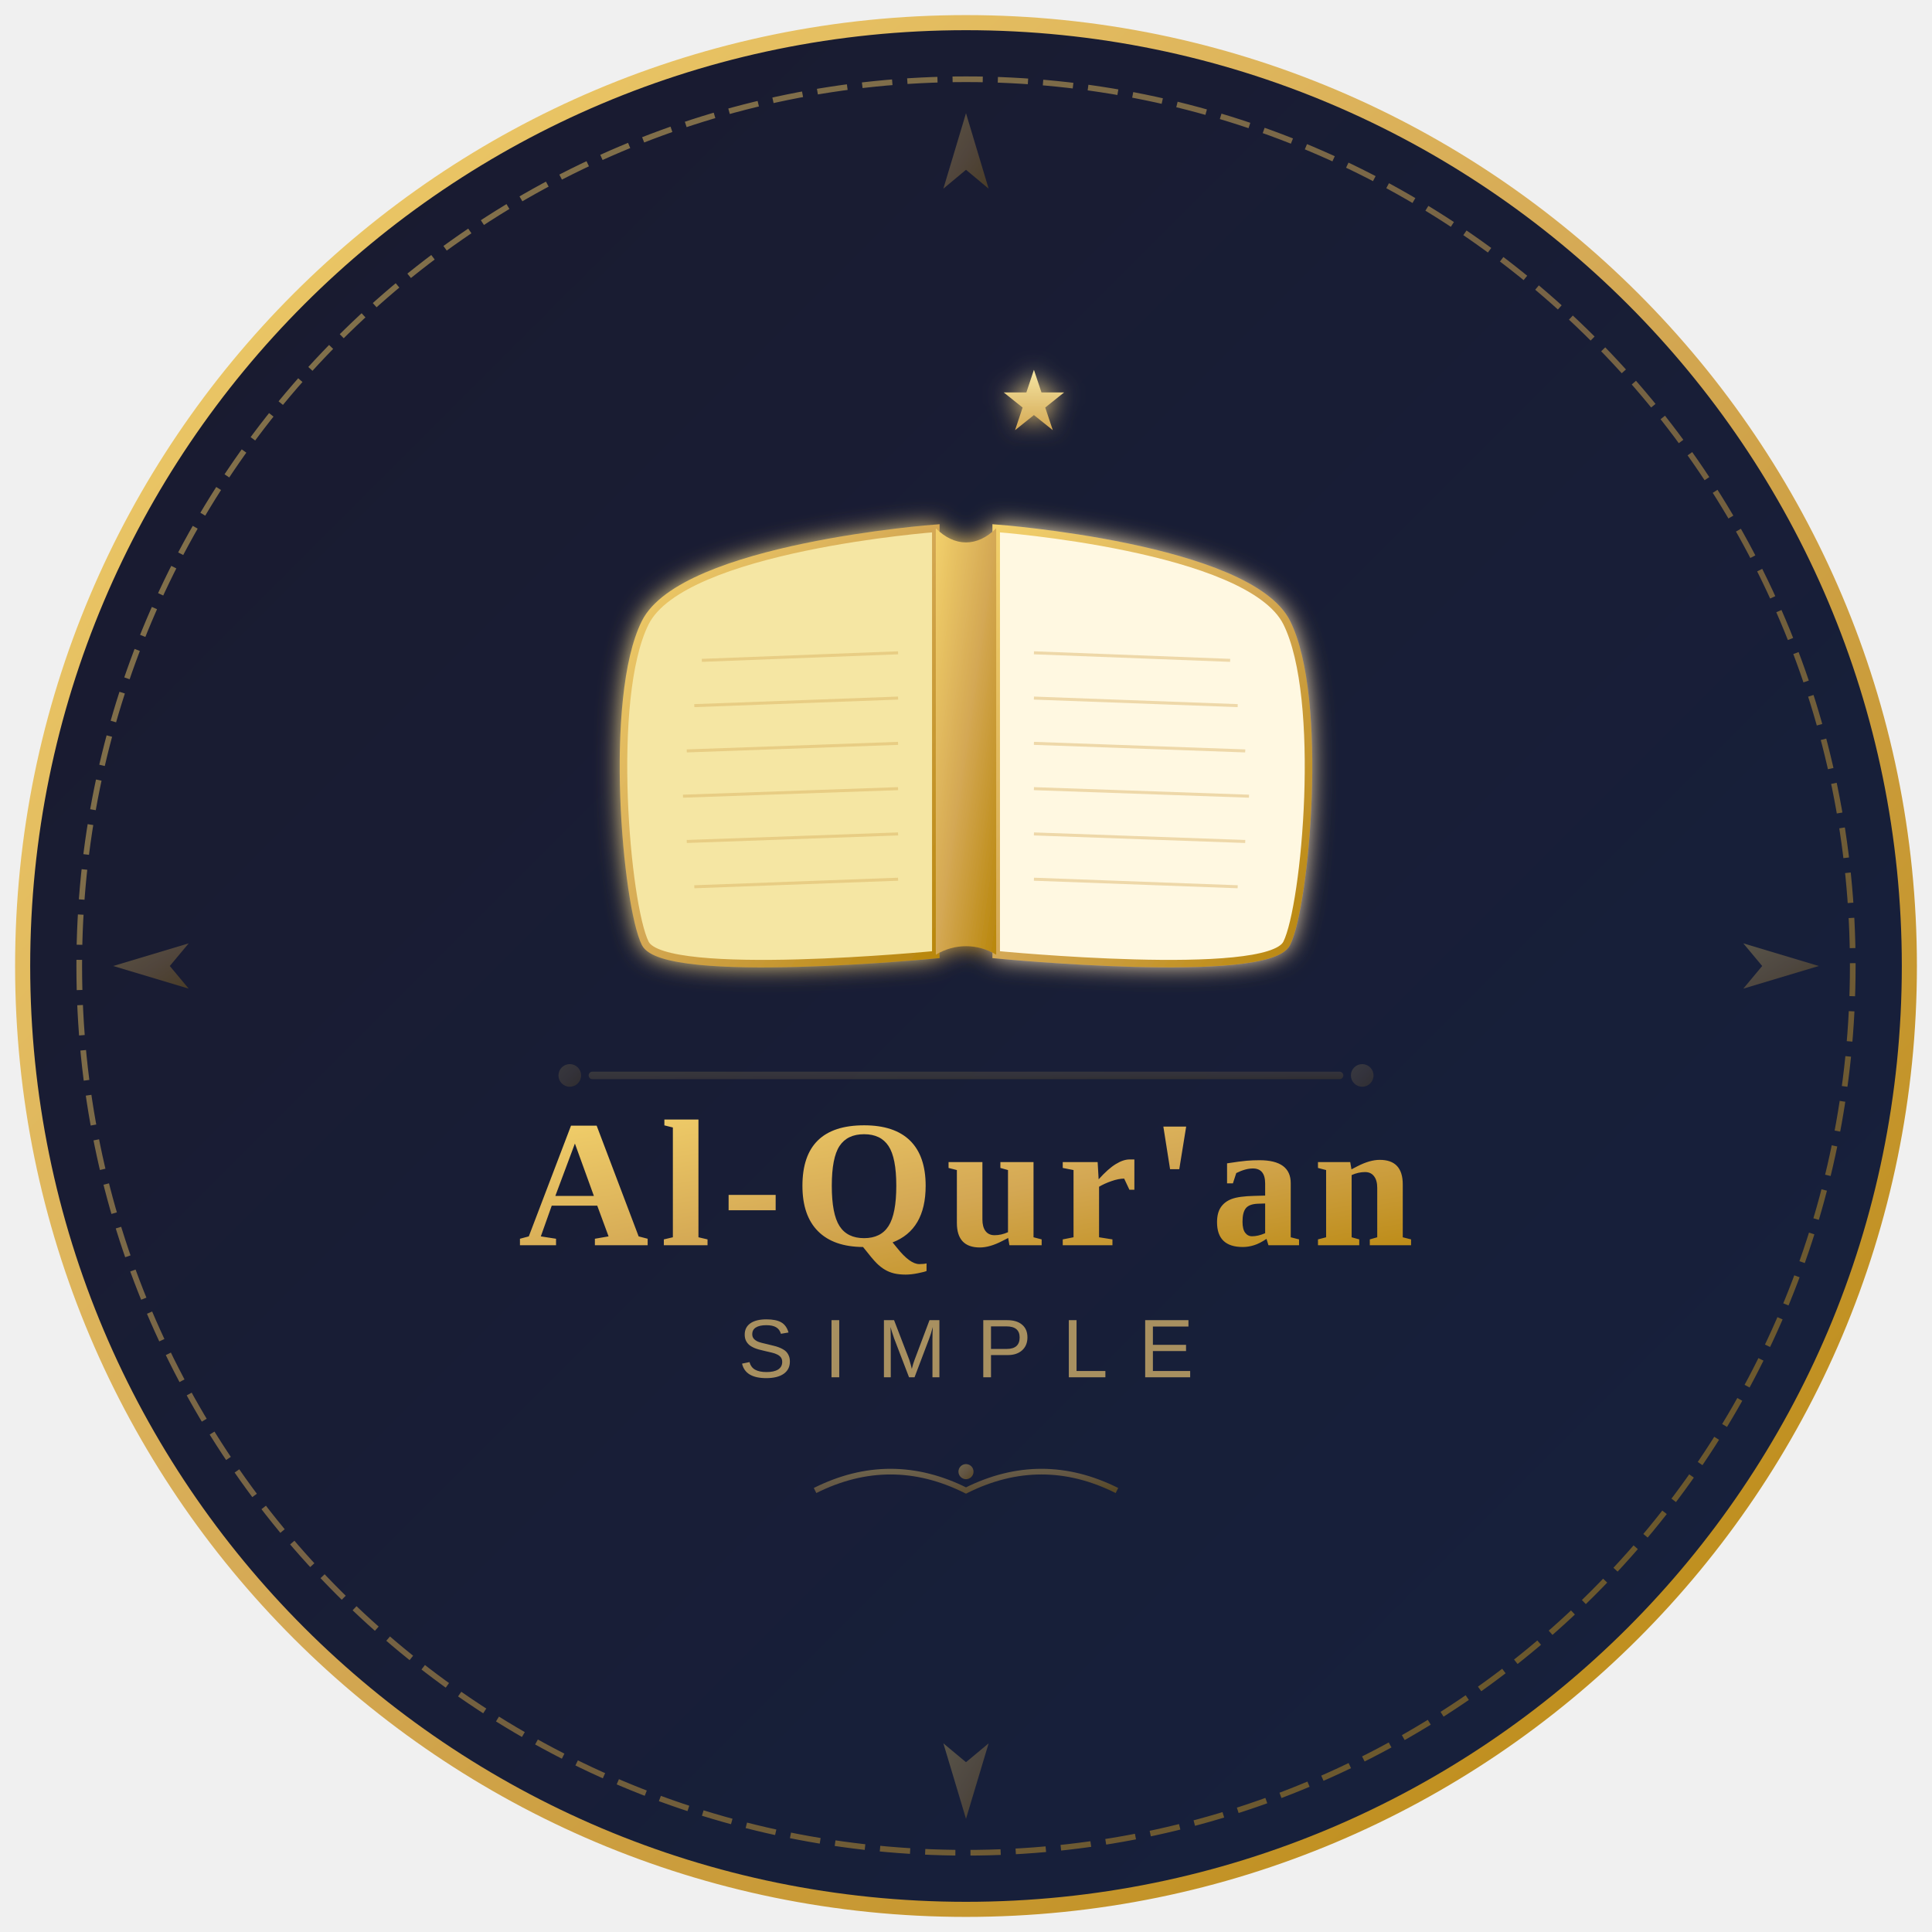
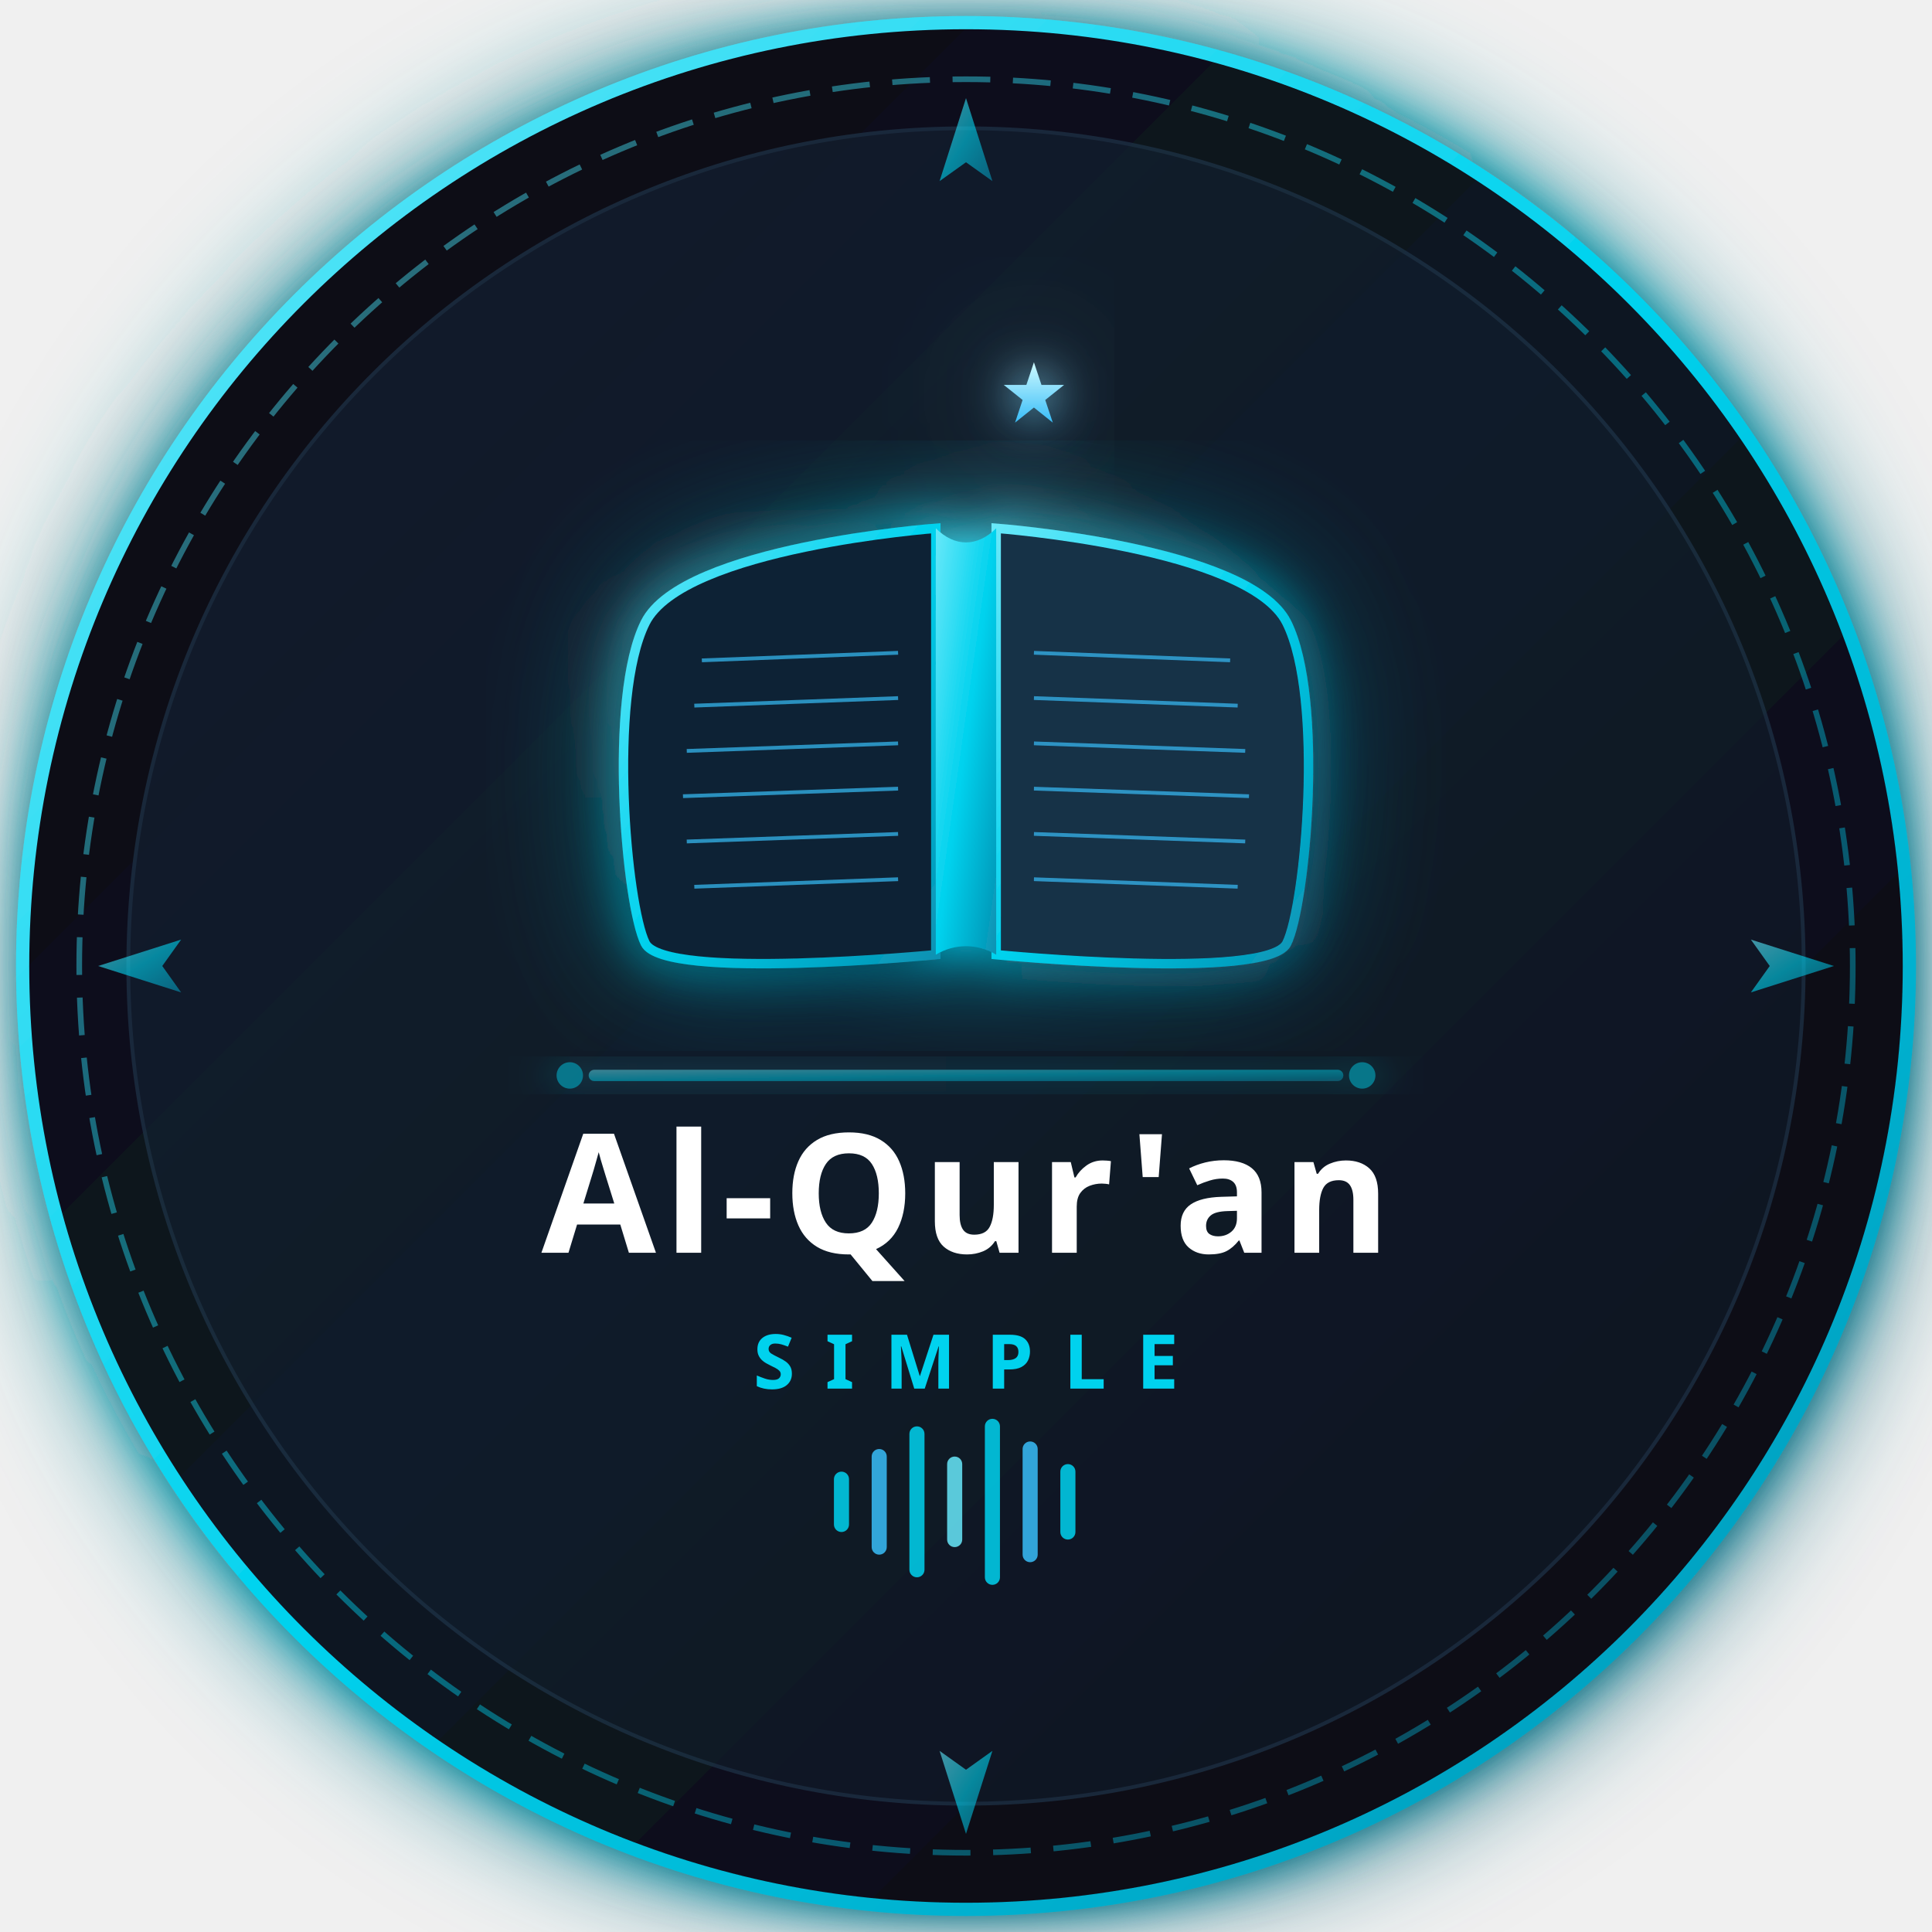
<svg xmlns="http://www.w3.org/2000/svg" viewBox="0 0 512 512" width="512" height="512">
  <defs>
    <linearGradient id="bgGrad" x1="0%" y1="0%" x2="100%" y2="100%">
-       <stop offset="0%" style="stop-color:#1A1A2E" />
-       <stop offset="100%" style="stop-color:#16213E" />
+       <stop offset="0%" style="stop-color:#070B11" />
+       <stop offset="50%" style="stop-color:#0B1522" />
+       <stop offset="100%" style="stop-color:#05090F" />
    </linearGradient>
-     <linearGradient id="goldGrad" x1="0%" y1="0%" x2="100%" y2="100%">
-       <stop offset="0%" style="stop-color:#F2D06B" />
-       <stop offset="50%" style="stop-color:#D4A854" />
-       <stop offset="100%" style="stop-color:#B8860B" />
+     <linearGradient id="cyanGrad" x1="0%" y1="0%" x2="100%" y2="100%">
+       <stop offset="0%" style="stop-color:#67E8F9" />
+       <stop offset="50%" style="stop-color:#00D2EE" />
+       <stop offset="100%" style="stop-color:#0891B2" />
    </linearGradient>
-     <linearGradient id="goldLight" x1="0%" y1="0%" x2="0%" y2="100%">
-       <stop offset="0%" style="stop-color:#F5E6A3" />
-       <stop offset="100%" style="stop-color:#D4A854" />
+     <linearGradient id="cyanLight" x1="0%" y1="0%" x2="0%" y2="100%">
+       <stop offset="0%" style="stop-color:#CFFAFE" />
+       <stop offset="100%" style="stop-color:#38BDF8" />
    </linearGradient>
-     <filter id="glow">
-       <feGaussianBlur stdDeviation="3" result="blur" />
+     <linearGradient id="plateGrad" x1="0%" y1="0%" x2="100%" y2="100%">
+       <stop offset="0%" style="stop-color:#132235" />
+       <stop offset="100%" style="stop-color:#0D1724" />
+     </linearGradient>
+     <filter id="cyanGlow" x="-20%" y="-20%" width="140%" height="140%">
+       <feGaussianBlur stdDeviation="6" result="blur1" />
+       <feGaussianBlur stdDeviation="15" result="blur2" />
      <feMerge>
-         <feMergeNode in="blur" />
+         <feMergeNode in="blur2" />
+         <feMergeNode in="blur1" />
        <feMergeNode in="SourceGraphic" />
      </feMerge>
    </filter>
  </defs>
-   <circle cx="256" cy="256" r="250" fill="url(#bgGrad)" stroke="url(#goldGrad)" stroke-width="4" />
-   <circle cx="256" cy="256" r="235" fill="none" stroke="url(#goldGrad)" stroke-width="1.5" stroke-dasharray="8,4" opacity="0.5" />
-   <g opacity="0.3" fill="url(#goldGrad)">
-     <path d="M256,30 L262,50 L256,45 L250,50 Z" />
-     <path d="M256,482 L262,462 L256,467 L250,462 Z" />
-     <path d="M30,256 L50,250 L45,256 L50,262 Z" />
-     <path d="M482,256 L462,250 L467,256 L462,262 Z" />
+   <circle cx="256" cy="256" r="250" fill="url(#bgGrad)" stroke="url(#cyanGrad)" stroke-width="3.5" filter="url(#cyanGlow)" />
+   <circle cx="256" cy="256" r="235" fill="none" stroke="url(#cyanGrad)" stroke-width="1.5" stroke-dasharray="10,6" opacity="0.45" />
+   <circle cx="256" cy="256" r="222" fill="url(#plateGrad)" stroke="#1E3349" stroke-width="1" opacity="0.7" />
+   <g opacity="0.6" fill="url(#cyanGrad)">
+     <path d="M256,26 L263,48 L256,43 L249,48 Z" />
+     <path d="M256,486 L263,464 L256,469 L249,464 Z" />
+     <path d="M26,256 L48,249 L43,256 L48,263 Z" />
+     <path d="M486,256 L464,249 L469,256 L464,263 Z" />
  </g>
-   <g transform="translate(256,195)" filter="url(#glow)">
-     <path d="M-8,-55 C-8,-55 -75,-50 -85,-30 C-95,-10 -90,45 -85,55 C-80,65 -8,58 -8,58 Z" fill="#F5E6A3" stroke="url(#goldGrad)" stroke-width="2" />
-     <path d="M8,-55 C8,-55 75,-50 85,-30 C95,-10 90,45 85,55 C80,65 8,58 8,58 Z" fill="#FFF8E1" stroke="url(#goldGrad)" stroke-width="2" />
-     <path d="M-8,-55 C-3,-50 3,-50 8,-55 L8,58 C3,55 -3,55 -8,58 Z" fill="url(#goldGrad)" />
-     <g stroke="#D4A854" stroke-width="0.8" opacity="0.4">
+   <g transform="translate(256,195)" filter="url(#cyanGlow)">
+     <path d="M-8,-55 C-8,-55 -75,-50 -85,-30 C-95,-10 -90,45 -85,55 C-80,65 -8,58 -8,58 Z" fill="#0D2436" stroke="url(#cyanGrad)" stroke-width="2.5" />
+     <path d="M8,-55 C8,-55 75,-50 85,-30 C95,-10 90,45 85,55 C80,65 8,58 8,58 Z" fill="#133047" stroke="url(#cyanGrad)" stroke-width="2.5" />
+     <path d="M-8,-55 C-3,-50 3,-50 8,-55 L8,58 C3,55 -3,55 -8,58 Z" fill="url(#cyanGrad)" />
+     <g stroke="#38BDF8" stroke-width="1" opacity="0.7">
      <line x1="-70" y1="-20" x2="-18" y2="-22" />
      <line x1="-72" y1="-8" x2="-18" y2="-10" />
      <line x1="-74" y1="4" x2="-18" y2="2" />
      <line x1="-75" y1="16" x2="-18" y2="14" />
      <line x1="-74" y1="28" x2="-18" y2="26" />
      <line x1="-72" y1="40" x2="-18" y2="38" />
    </g>
-     <g stroke="#D4A854" stroke-width="0.8" opacity="0.4">
+     <g stroke="#38BDF8" stroke-width="1" opacity="0.7">
      <line x1="70" y1="-20" x2="18" y2="-22" />
      <line x1="72" y1="-8" x2="18" y2="-10" />
      <line x1="74" y1="4" x2="18" y2="2" />
      <line x1="75" y1="16" x2="18" y2="14" />
      <line x1="74" y1="28" x2="18" y2="26" />
      <line x1="72" y1="40" x2="18" y2="38" />
    </g>
  </g>
-   <g transform="translate(256,110)" filter="url(#glow)">
-     <path d="M-15,-30 A25,25 0 1,0 -15,20 A18,18 0 1,1 -15,-30" fill="url(#goldGrad)" />
-     <path d="M18,-12 L20,-6 L26,-6 L21,-2 L23,4 L18,0 L13,4 L15,-2 L10,-6 L16,-6 Z" fill="url(#goldLight)" />
+   <g transform="translate(256,108)" filter="url(#cyanGlow)">
+     <path d="M-15,-30 A25,25 0 1,0 -15,20 A18,18 0 1,1 -15,-30" fill="url(#cyanGrad)" />
+     <path d="M18,-12 L20,-6 L26,-6 L21,-2 L23,4 L18,0 L13,4 L15,-2 L10,-6 L16,-6 Z" fill="url(#cyanLight)" />
  </g>
-   <g transform="translate(256,285)" opacity="0.15">
-     <rect x="-100" y="-1" width="200" height="2" rx="1" fill="url(#goldGrad)" />
-     <circle cx="-105" cy="0" r="3" fill="url(#goldGrad)" />
-     <circle cx="105" cy="0" r="3" fill="url(#goldGrad)" />
+   <g transform="translate(256,285)" opacity="0.5" filter="url(#cyanGlow)">
+     <rect x="-100" y="-1.5" width="200" height="3" rx="1.5" fill="url(#cyanGrad)" />
+     <circle cx="-105" cy="0" r="3.5" fill="#00D2EE" />
+     <circle cx="105" cy="0" r="3.5" fill="#00D2EE" />
  </g>
-   <text x="256" y="330" text-anchor="middle" font-family="'Georgia', 'Times New Roman', serif" font-size="48" font-weight="bold" fill="url(#goldGrad)" letter-spacing="3">
+   <text x="256" y="332" text-anchor="middle" font-family="'Plus Jakarta Sans', 'Segoe UI', sans-serif" font-size="44" font-weight="800" fill="#FFFFFF" letter-spacing="2">
    Al-Qur'an
  </text>
-   <text x="256" y="365" text-anchor="middle" font-family="'Segoe UI', Arial, sans-serif" font-size="22" fill="#A89060" letter-spacing="8" font-weight="300">
+   <text x="256" y="368" text-anchor="middle" font-family="'Plus Jakarta Sans', 'Segoe UI', sans-serif" font-size="20" fill="#00D2EE" letter-spacing="8" font-weight="700">
    SIMPLE
  </text>
-   <g transform="translate(256,395)" opacity="0.4">
-     <path d="M-40,0 Q-20,-10 0,0 Q20,-10 40,0" fill="none" stroke="url(#goldGrad)" stroke-width="1.5" />
-     <circle cx="0" cy="-5" r="2" fill="url(#goldGrad)" />
+   <g transform="translate(256,398)" opacity="0.85">
+     <rect x="-35" y="-8" width="4" height="16" rx="2" fill="#00D2EE" />
+     <rect x="-25" y="-14" width="4" height="28" rx="2" fill="#38BDF8" />
+     <rect x="-15" y="-20" width="4" height="40" rx="2" fill="#00D2EE" />
+     <rect x="-5" y="-12" width="4" height="24" rx="2" fill="#67E8F9" />
+     <rect x="5" y="-22" width="4" height="44" rx="2" fill="#00D2EE" />
+     <rect x="15" y="-16" width="4" height="32" rx="2" fill="#38BDF8" />
+     <rect x="25" y="-10" width="4" height="20" rx="2" fill="#00D2EE" />
  </g>
</svg>
